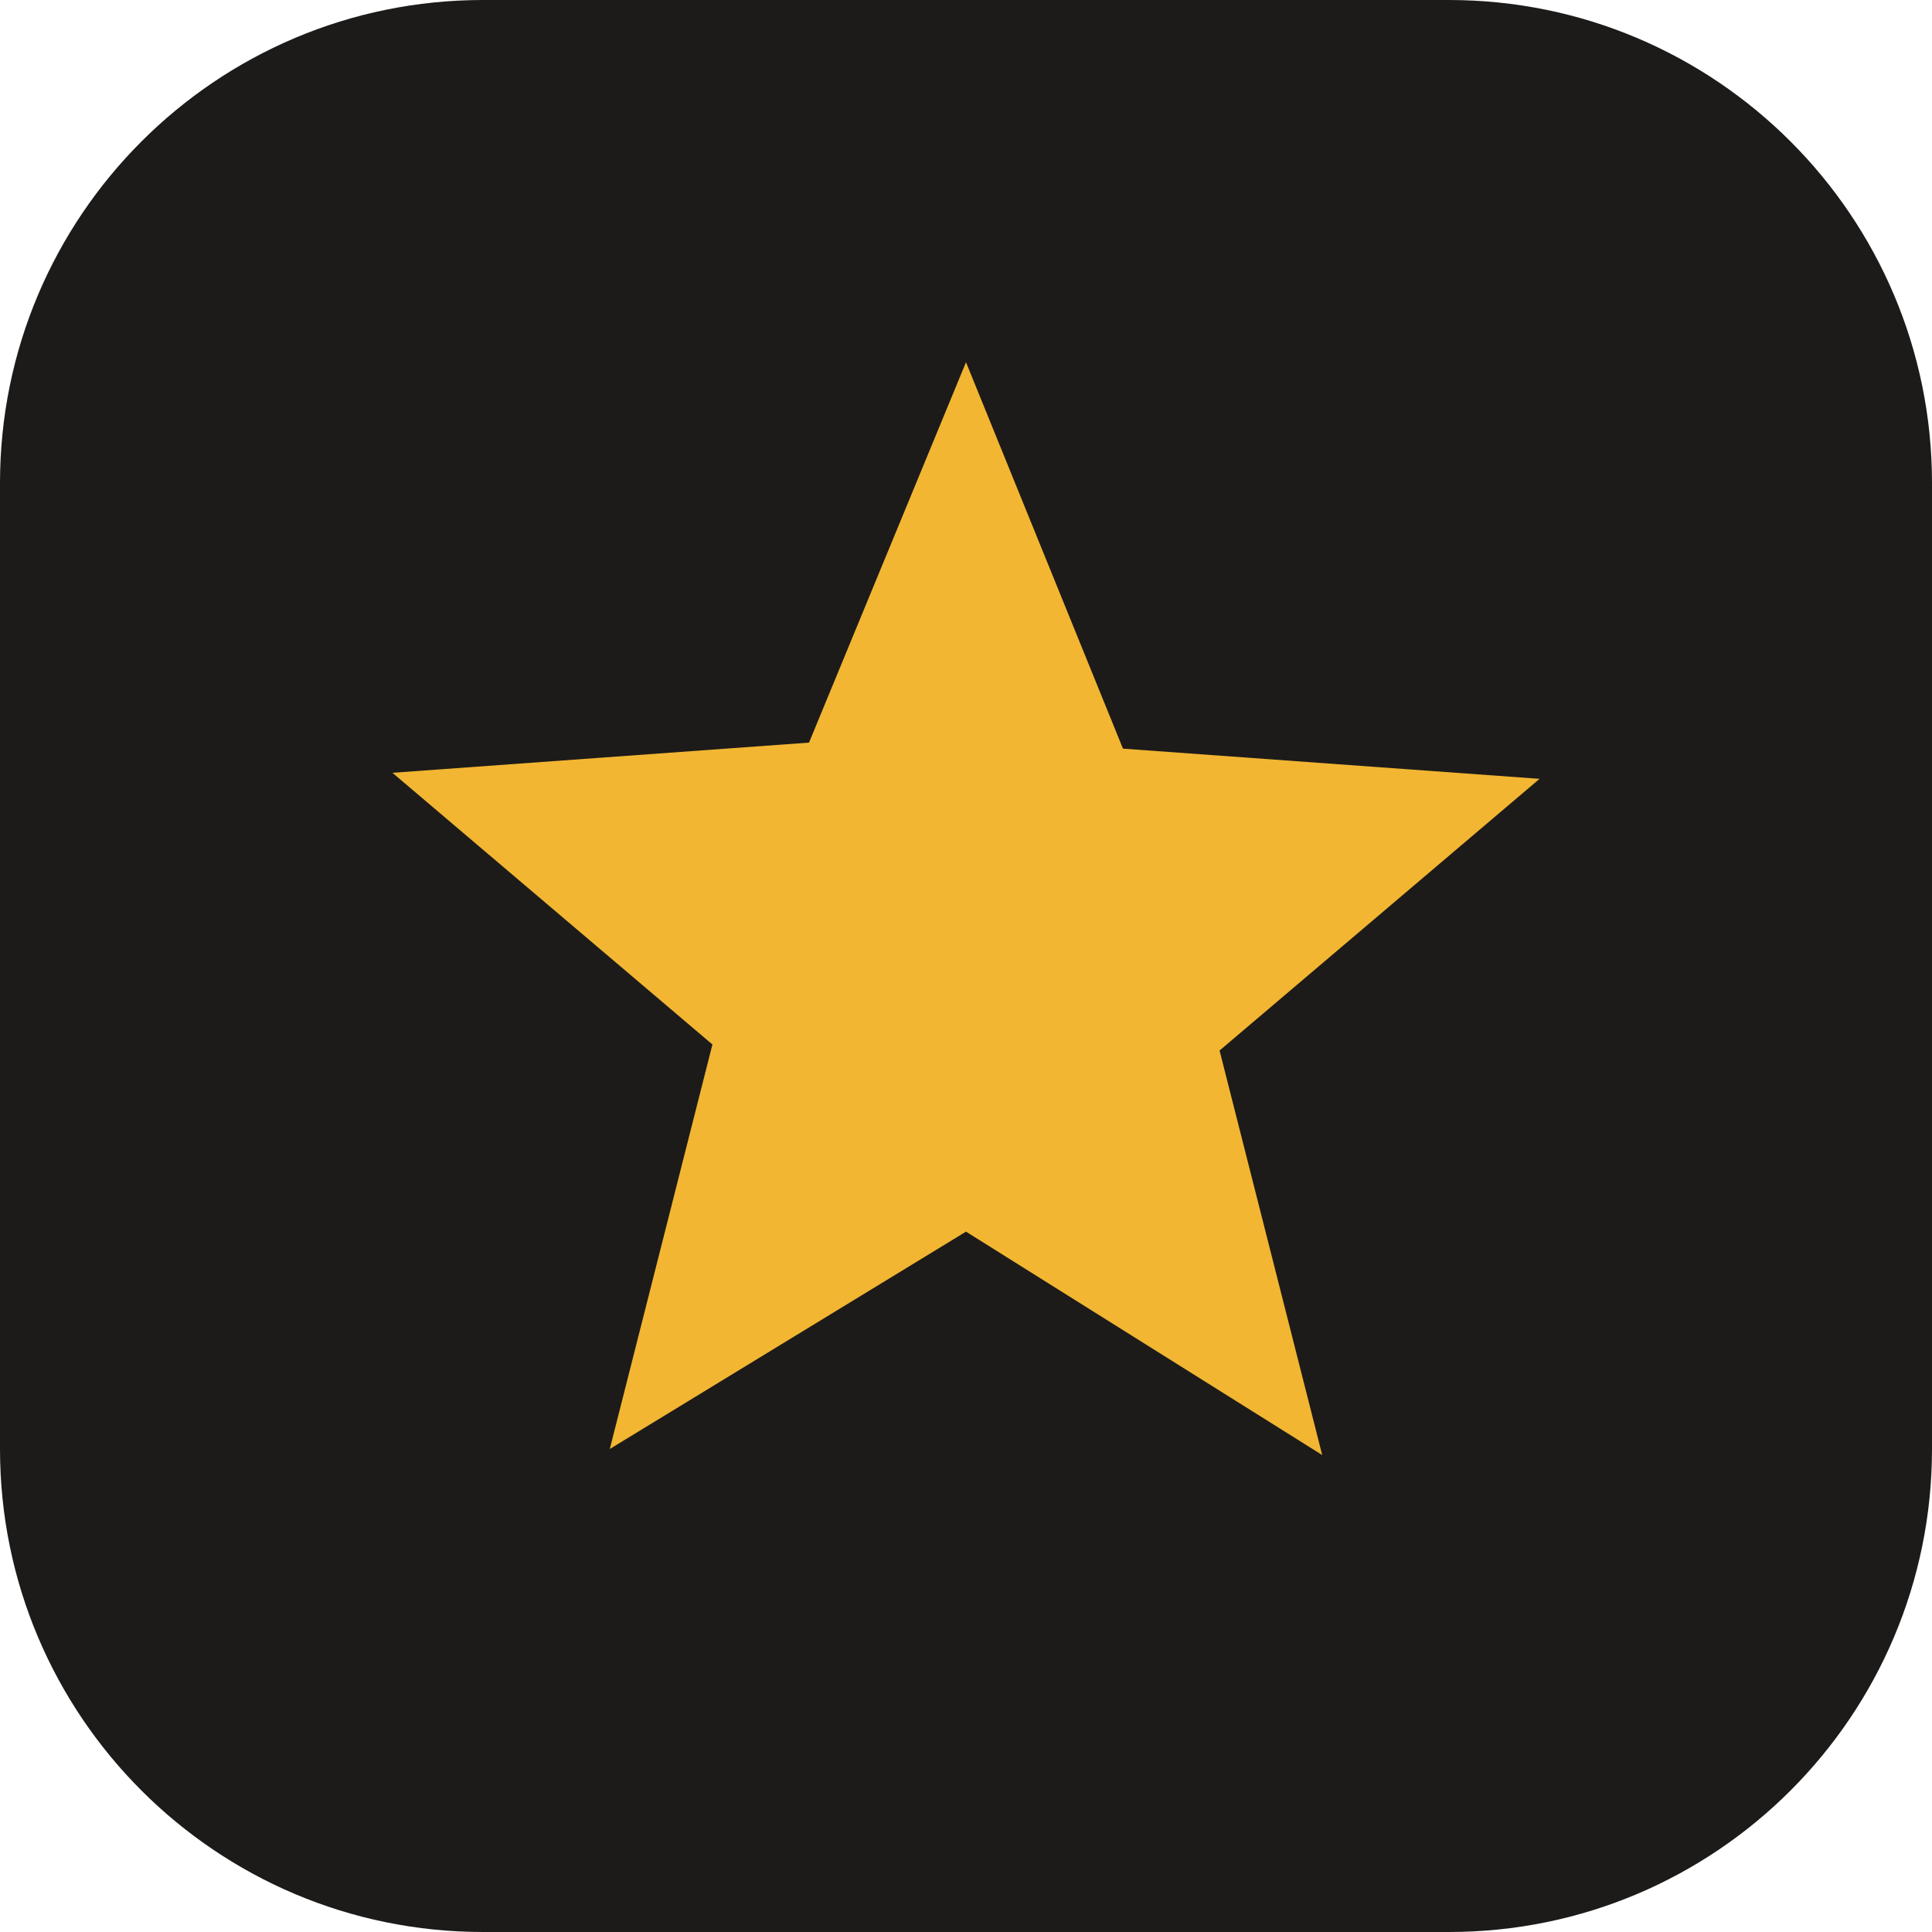
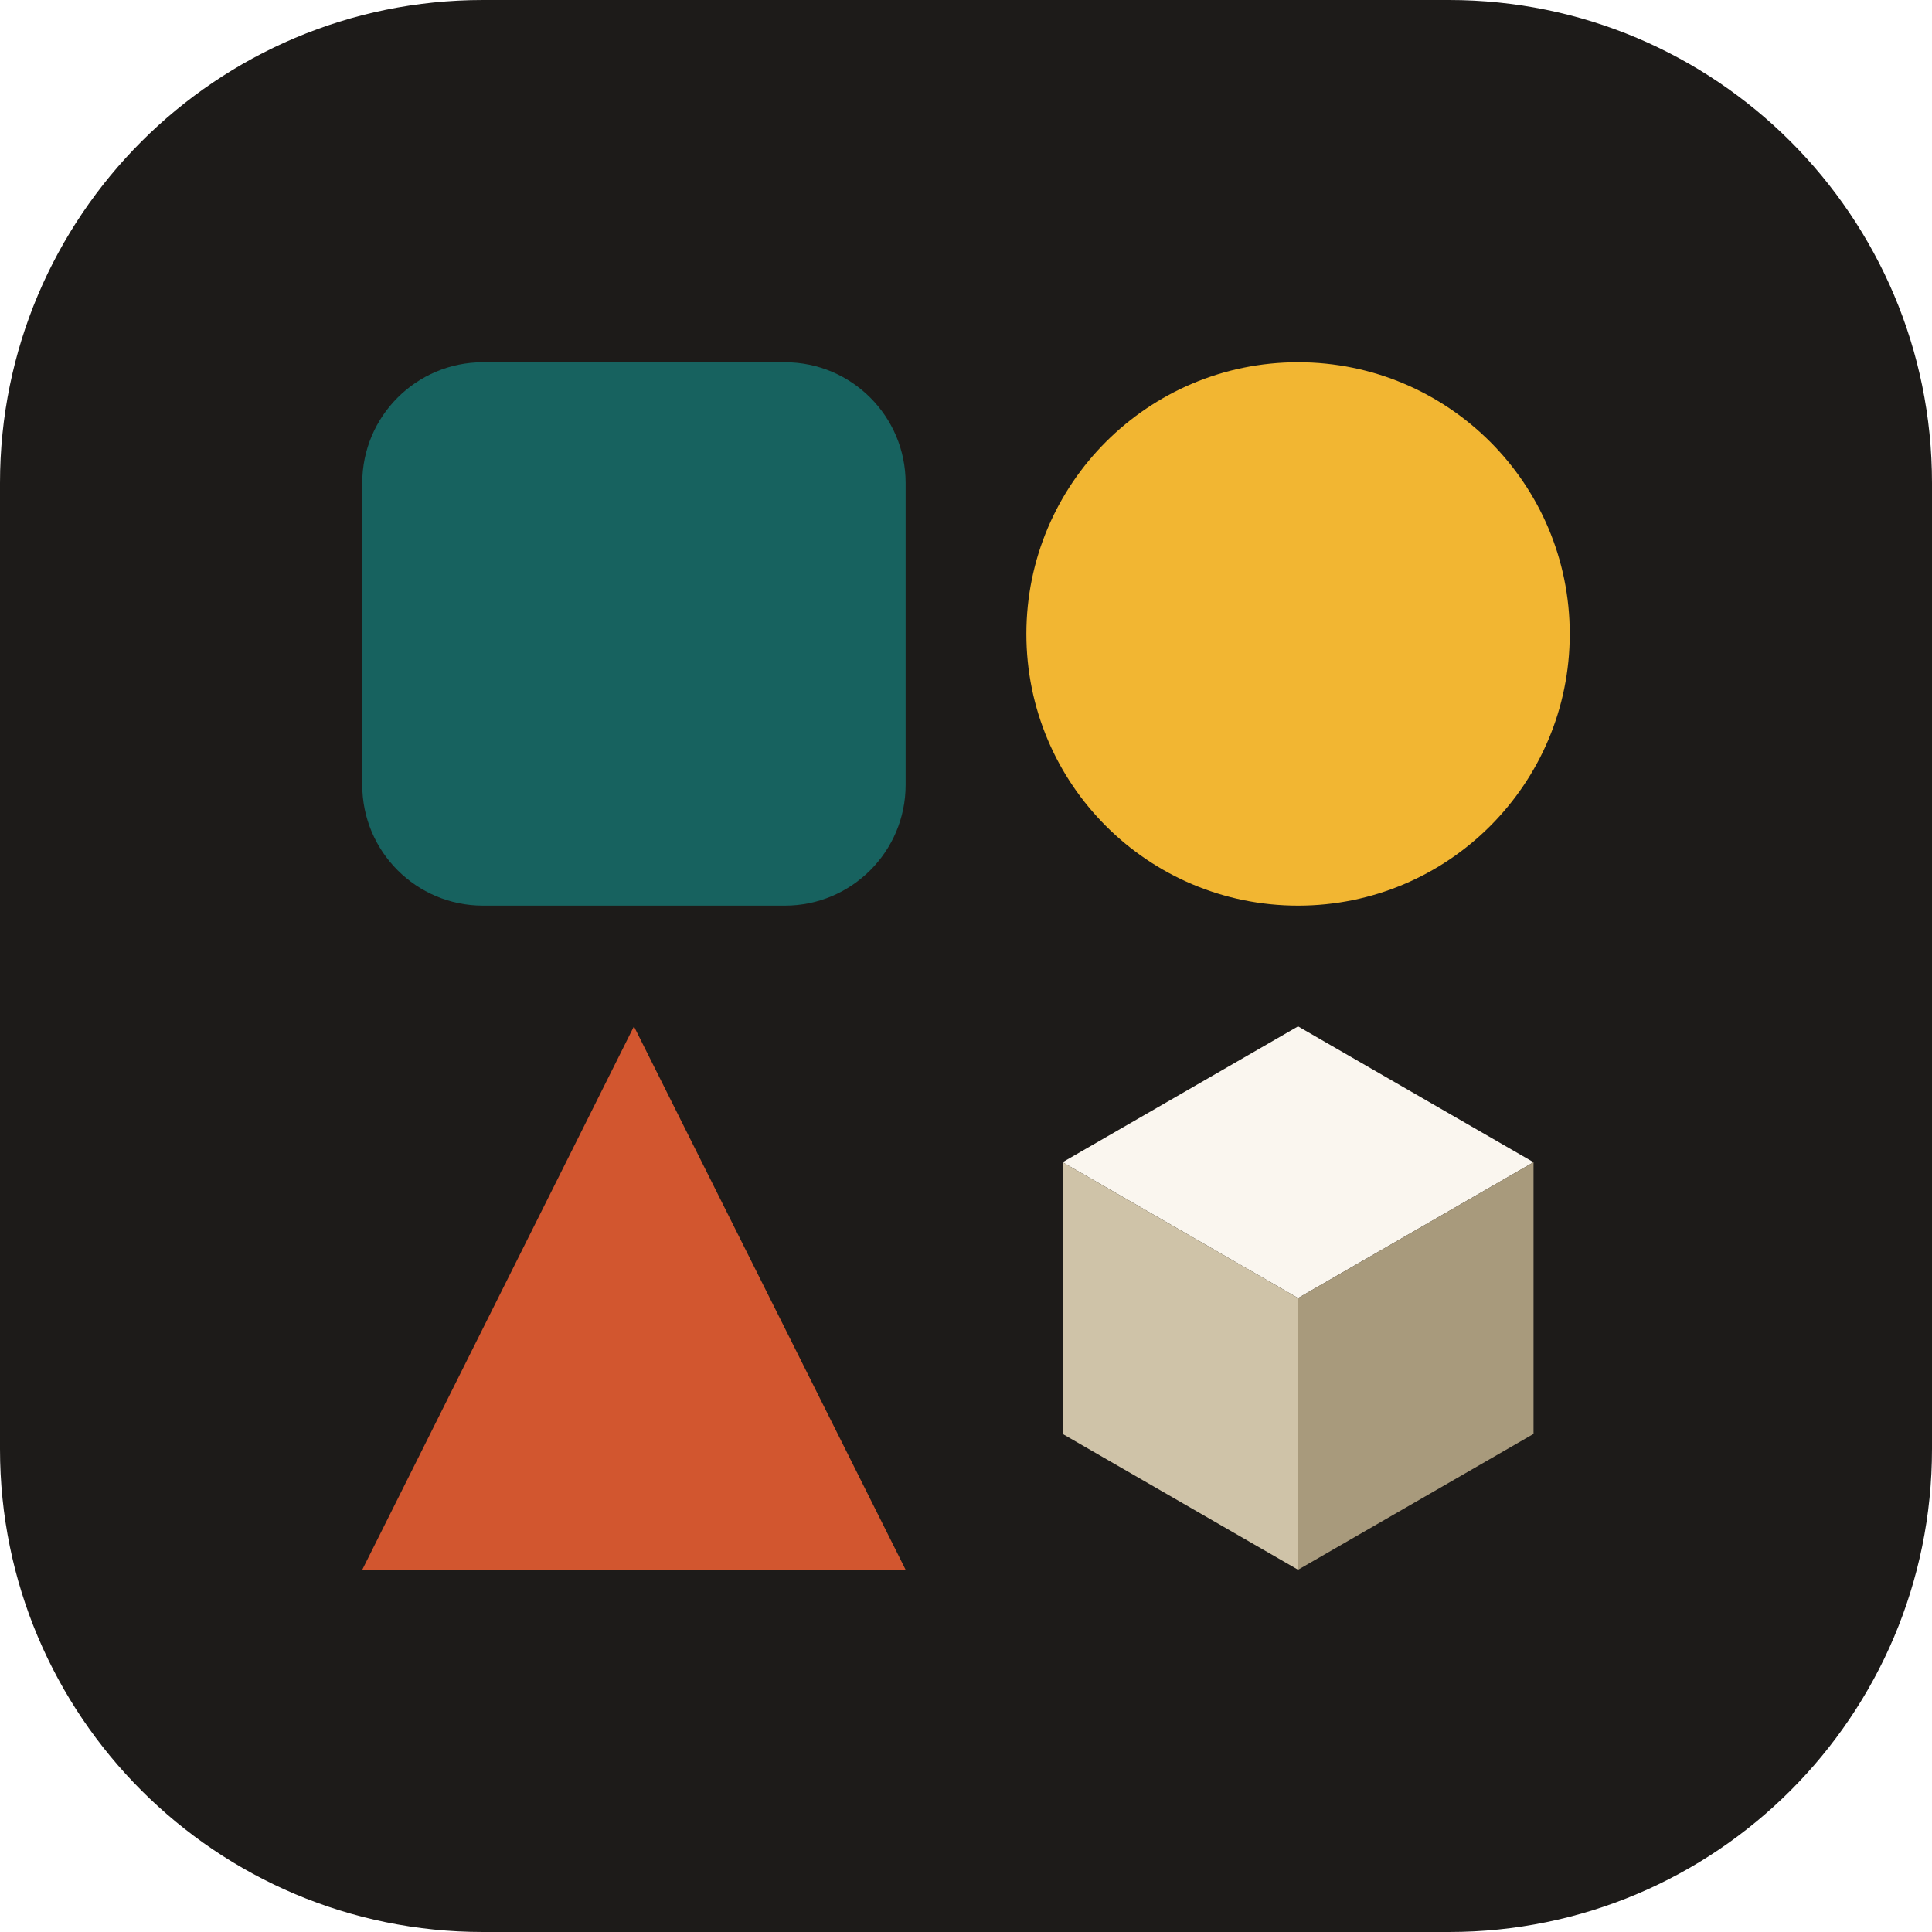
- <svg xmlns="http://www.w3.org/2000/svg" viewBox="0 0 32 32">
-   <rect width="32" height="32" rx="8" fill="#1d1b19" />
-   <path d="M16 6l2.6 6.4 6.9.5-5.3 4.5 1.7 6.7L16 20.4 10.1 24l1.7-6.7-5.3-4.5 6.9-.5z" fill="#f2b632" />
+ <svg xmlns="http://www.w3.org/2000/svg" viewBox="0 0 64 64">
+   <rect width="64" height="64" rx="16" fill="#1d1b19" />
+   <rect x="12" y="12" width="18" height="18" rx="4" fill="#17625f" />
+   <circle cx="43" cy="21" r="9" fill="#f2b632" />
+   <path d="M12 52h18L21 34z" fill="#d2562f" />
+   <path d="M43 34l7.8 4.5L43 43l-7.8-4.5z" fill="#faf6ef" />
+   <path d="M35.2 38.5L43 43v9l-7.8-4.5z" fill="#cfc3a8" />
+   <path d="M50.8 38.5L43 43v9l7.8-4.5z" fill="#a89a7c" />
</svg>
